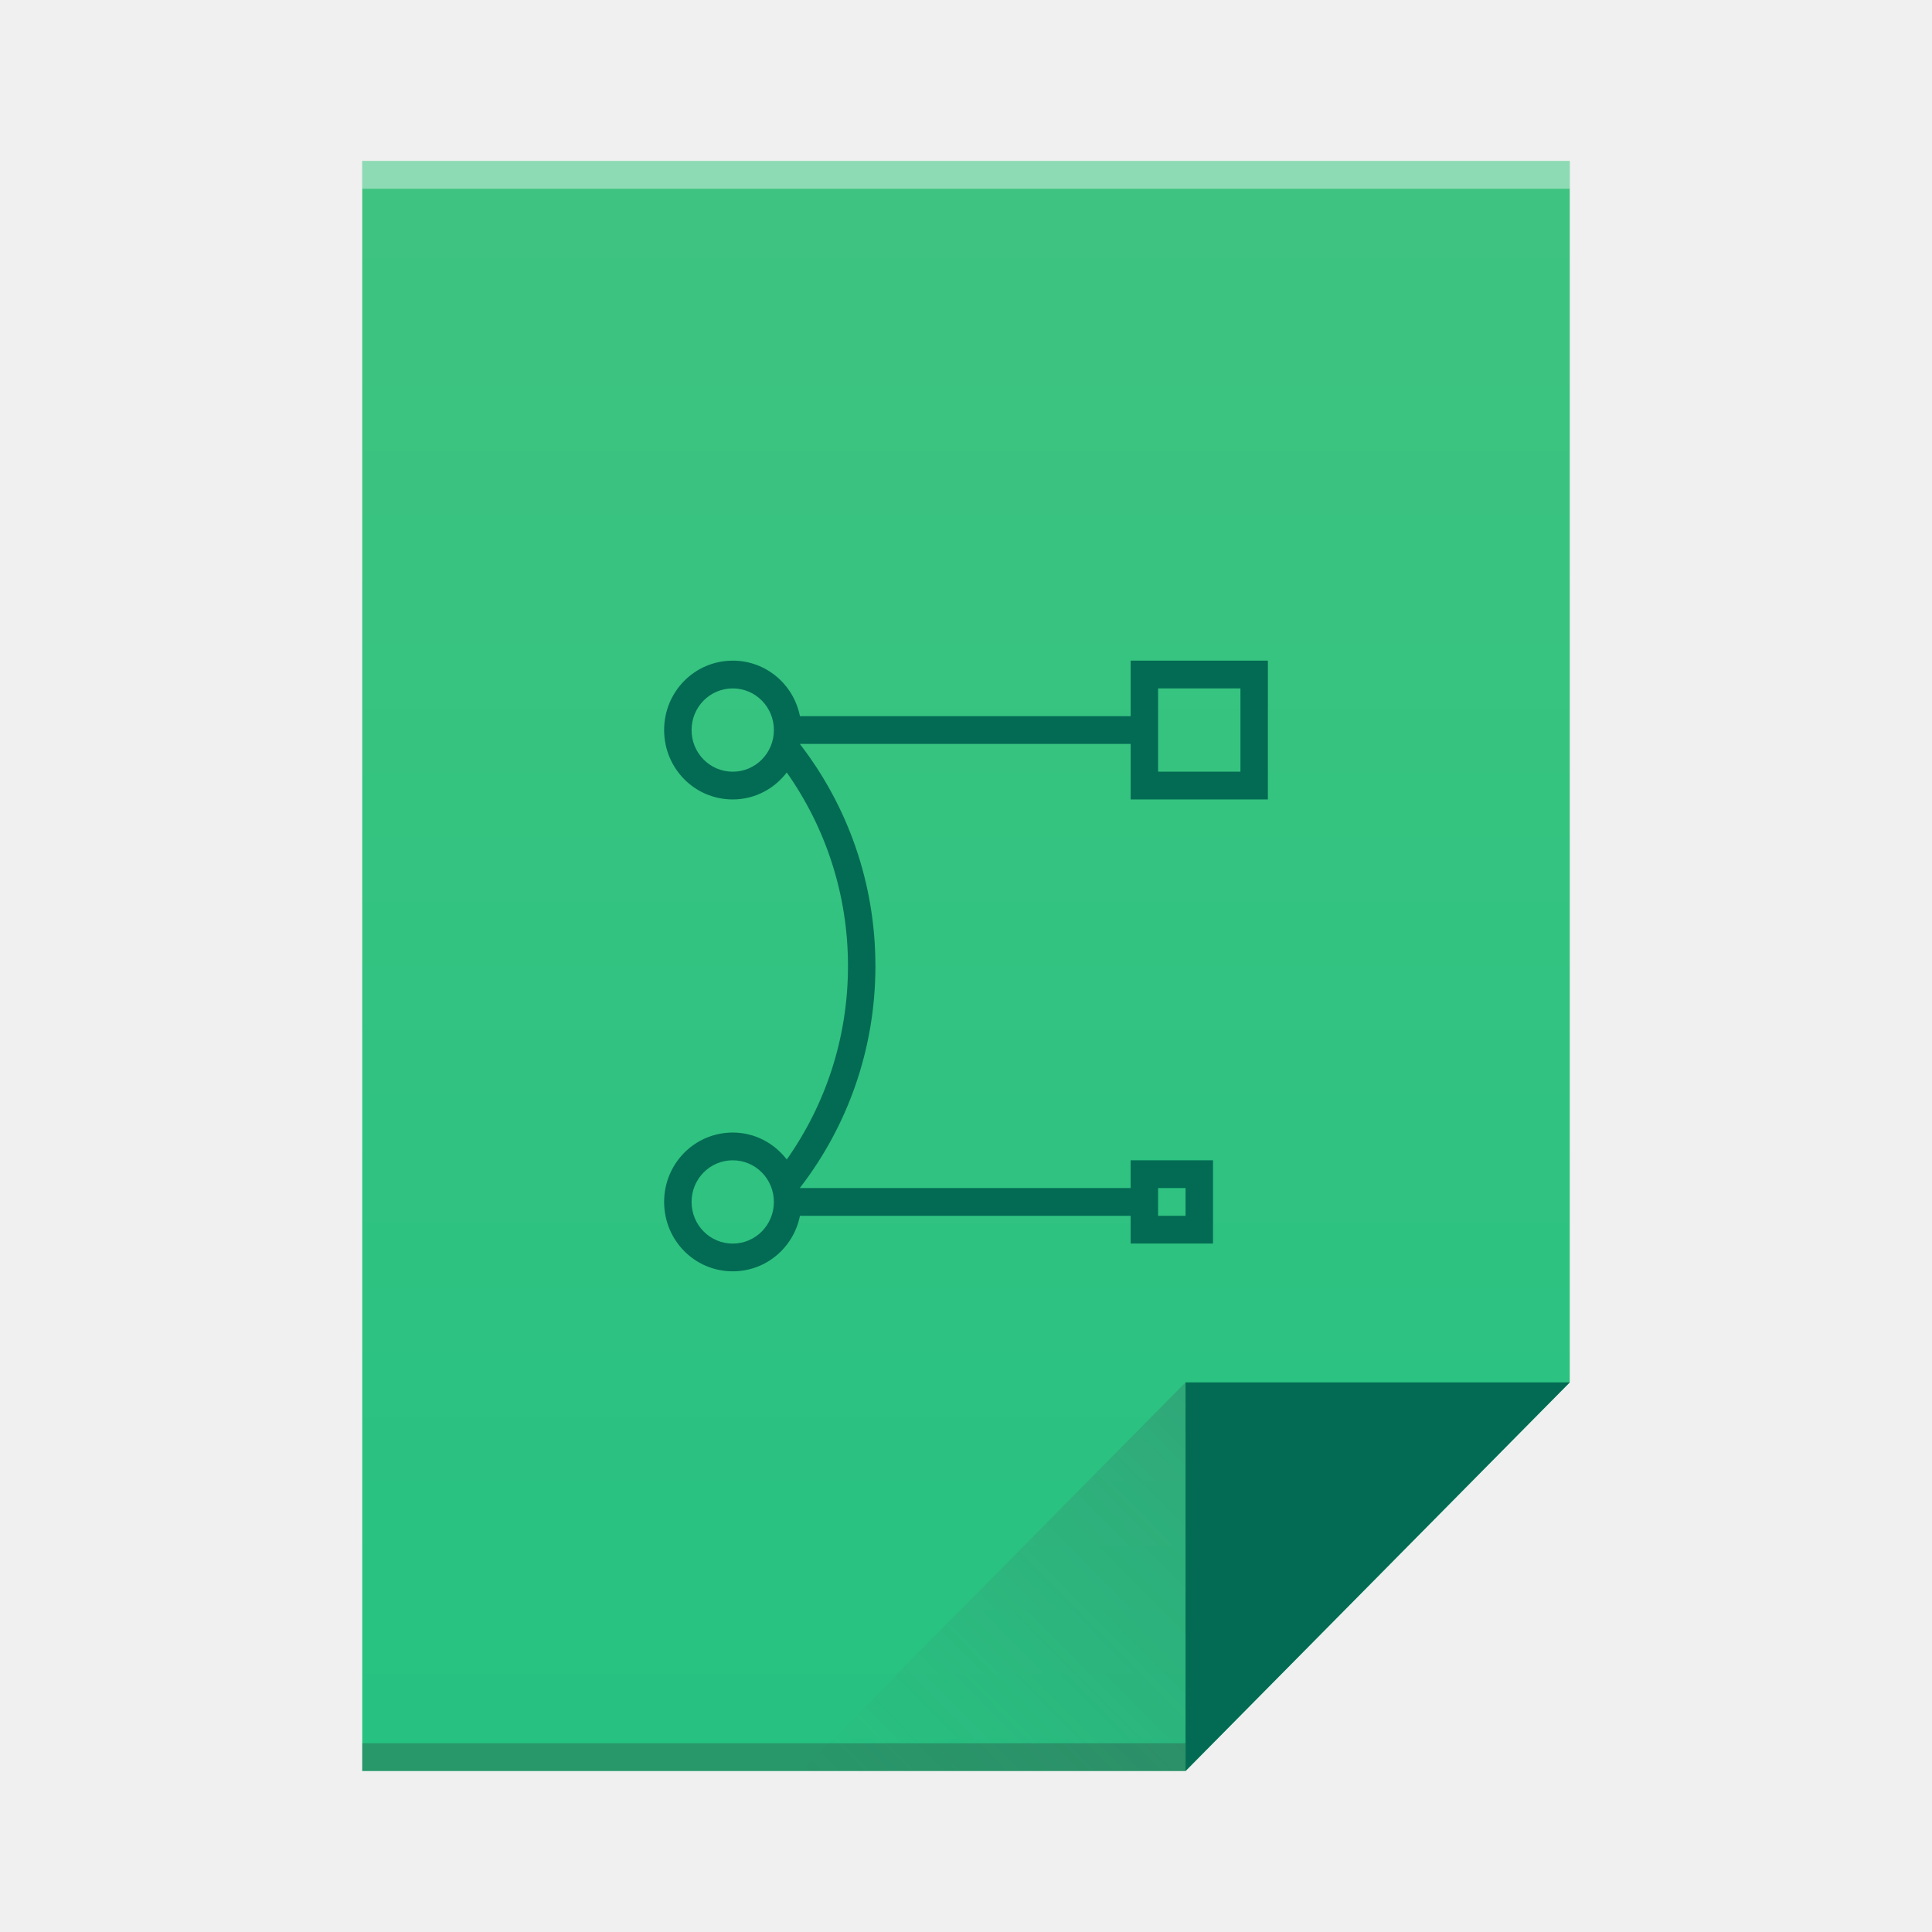
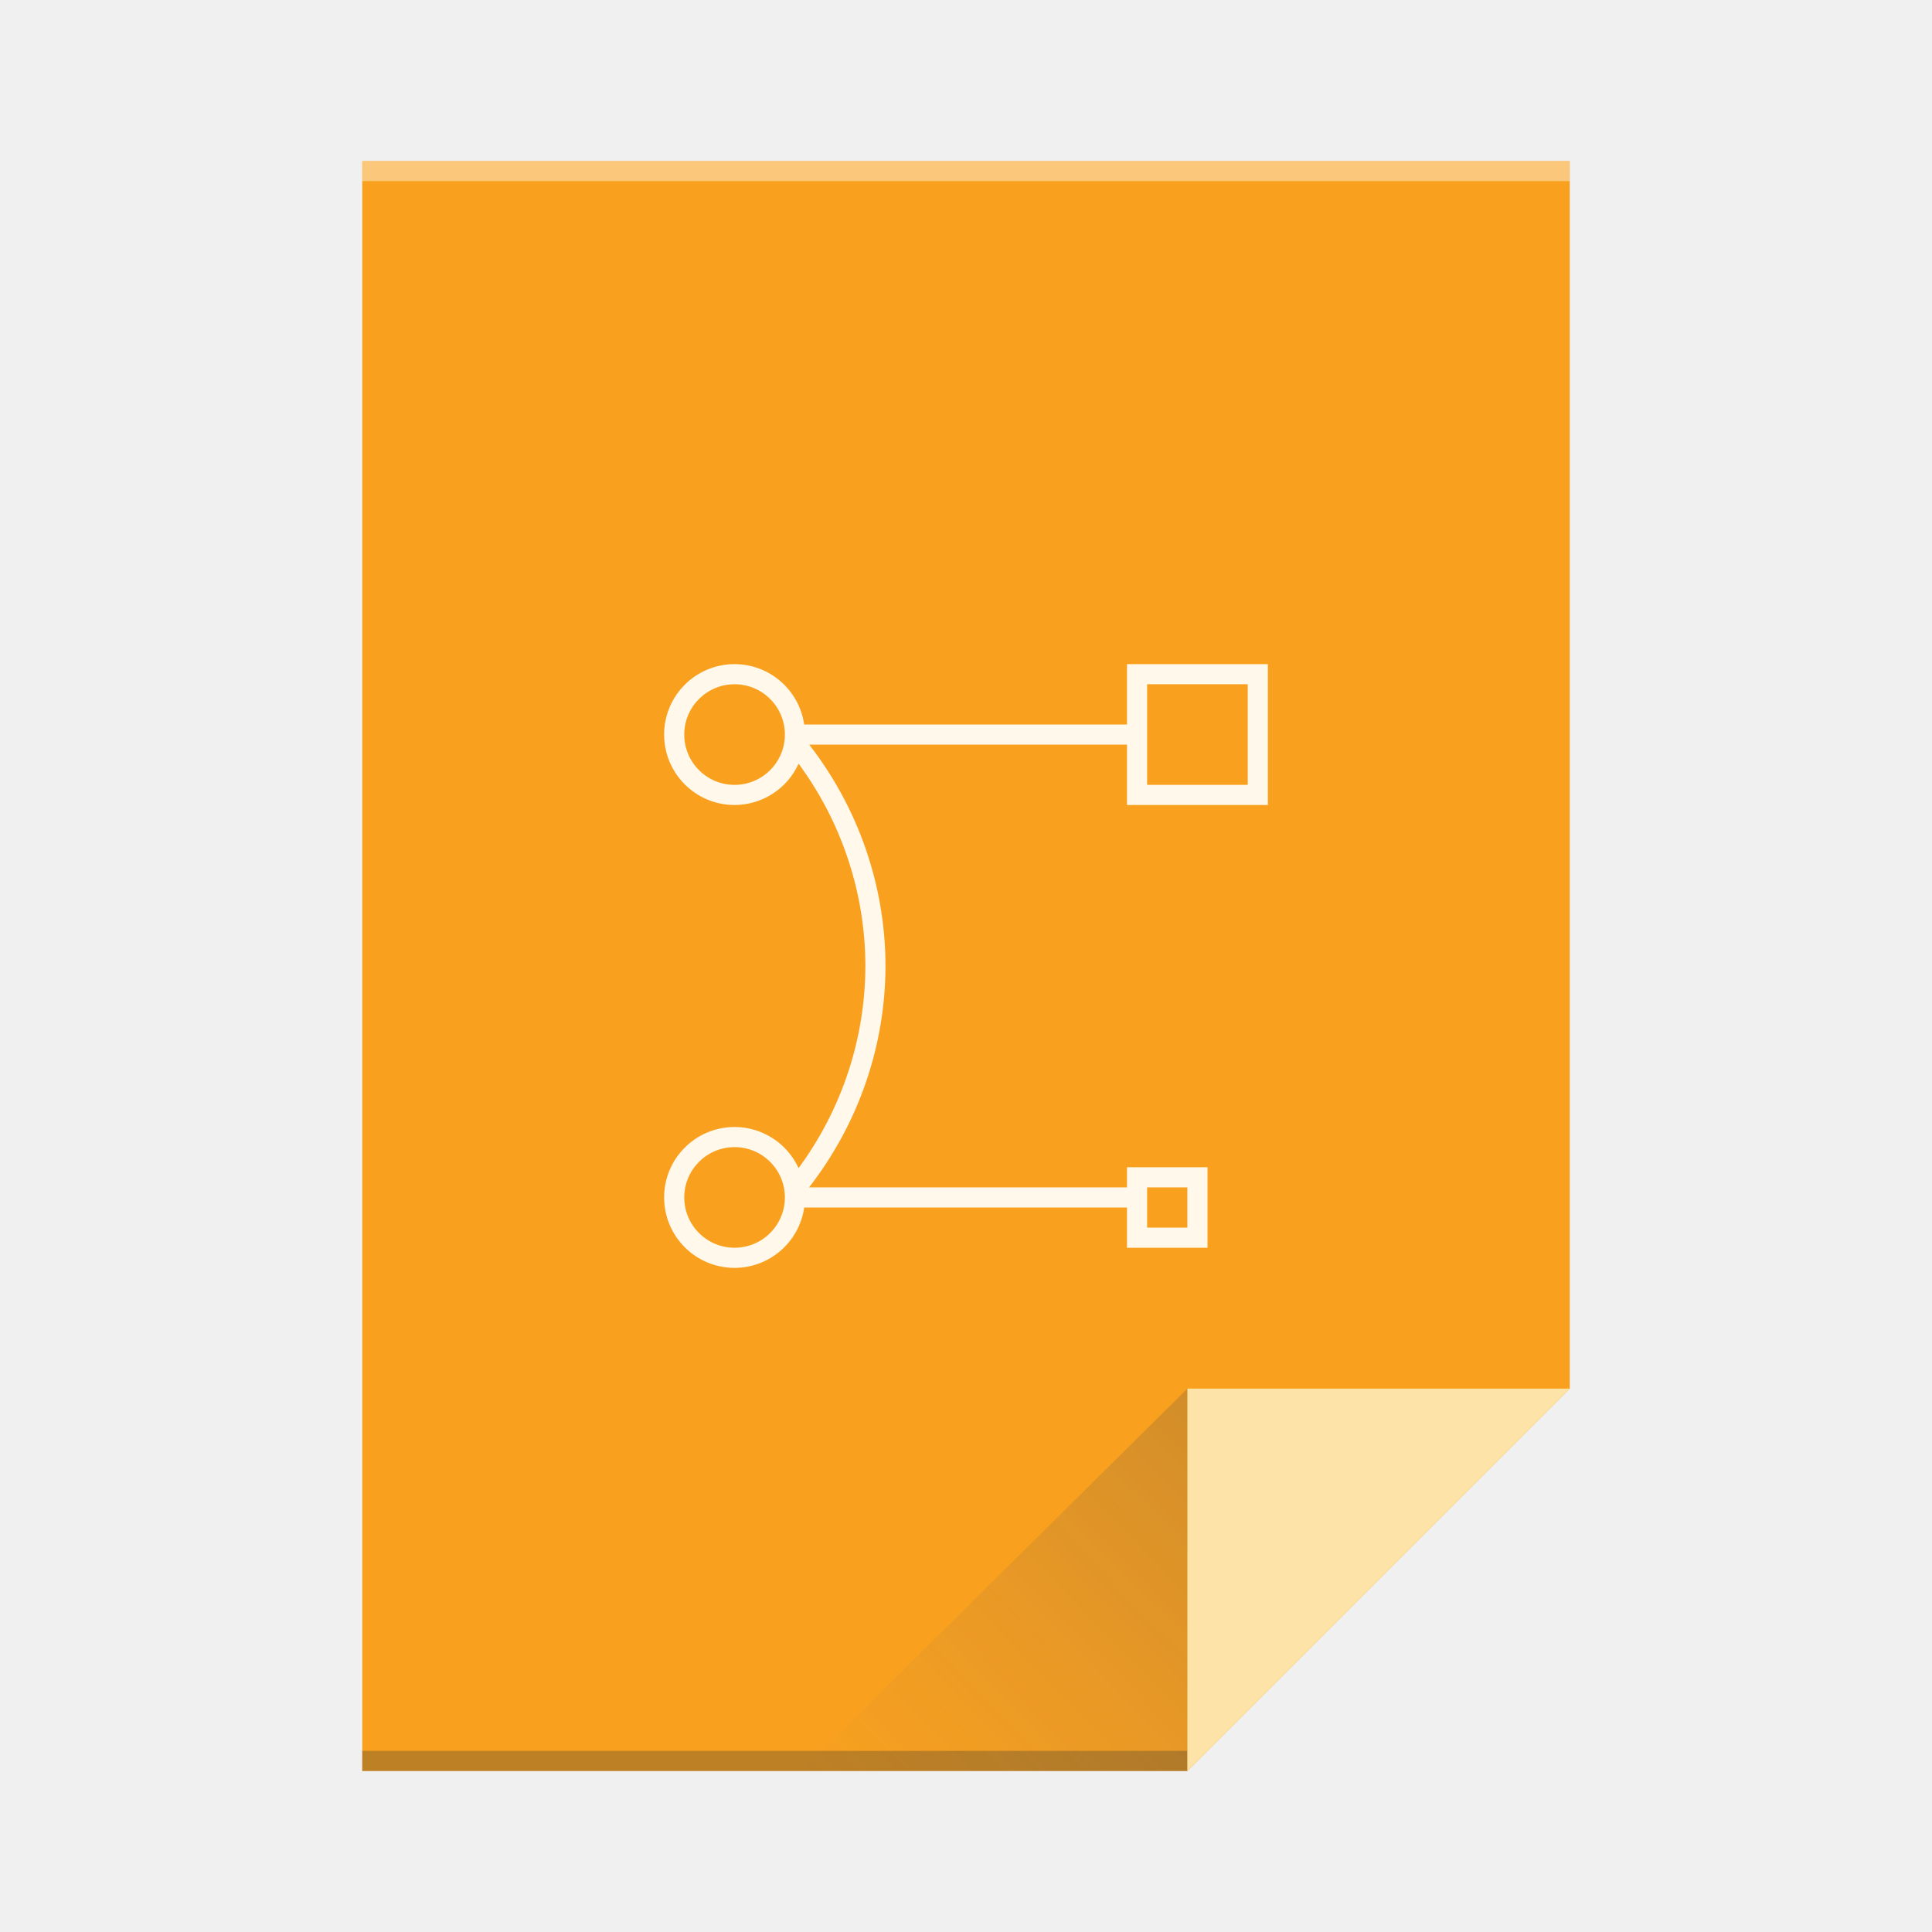
<svg xmlns="http://www.w3.org/2000/svg" height="96" width="96">
-   <linearGradient id="a" gradientTransform="matrix(1.363636 0 0 1.37931 4.363636 960.2243)" gradientUnits="userSpaceOnUse" x1="47" x2="47" y1="61" y2="47">
-     <stop offset="0" stop-color="#036b53" />
-     <stop offset="1" stop-color="#036b53" />
+   <linearGradient id="a" gradientTransform="matrix(.4999998 0 0 .4827584 -75.99999 940.9139)" gradientUnits="userSpaceOnUse" x1="44" x2="44" y1="1044.362" y2="964.362">
+     <stop offset="0" stop-color="#f39c12" />
+     <stop offset="1" stop-color="#f9a11f" />
  </linearGradient>
-   <linearGradient id="b" gradientTransform="matrix(1.363636 0 0 -1.37931 -14.72727 1067.811)" gradientUnits="userSpaceOnUse" x1="54" x2="40" y1="31" y2="17">
+   <linearGradient id="b" gradientUnits="userSpaceOnUse" x1="-392.571" x2="-392.571" y1="1468.926" y2="1448.926">
+     <stop offset="0" stop-color="#fddda3" />
+     <stop offset="1" stop-color="#fde3a7" />
+   </linearGradient>
+   <linearGradient id="c" gradientTransform="matrix(1.363636 0 0 -1.37931 -14.72727 1067.811)" gradientUnits="userSpaceOnUse" x1="54.067" x2="40" y1="30.775" y2="17">
    <stop offset="0" stop-color="#383e51" />
    <stop offset="1" stop-color="#655c6f" stop-opacity="0" />
  </linearGradient>
-   <linearGradient id="c" gradientTransform="matrix(1.363636 0 0 1.37931 4.363636 960.2243)" gradientUnits="userSpaceOnUse" x1="32" x2="32" y1="61" y2="3">
-     <stop offset="0" stop-color="#26c281" />
-     <stop offset="1" stop-color="#3fc380" />
-   </linearGradient>
  <g transform="translate(0 -956.3622)">
-     <path d="m18 964.362v80h40.909l19.091-19.31v-41.379-19.31h-19.091z" fill="url(#c)" />
-     <path d="m18 1042.983h40.909v1.379h-40.909z" fill="#2e3132" fill-opacity=".294" />
-     <path d="m18 964.362h60v1.379h-60z" fill="#fff" fill-opacity=".41" />
-     <path d="m78 1025.052-19.091 19.31v-19.31z" fill="url(#a)" fill-rule="evenodd" />
-     <path d="m39.818 1044.362 19.091-19.31v19.31z" fill="url(#b)" fill-rule="evenodd" opacity=".2" />
-     <path d="m36.409 989.19c-1.889 0-3.409 1.538-3.409 3.448 0 1.91 1.52 3.448 3.409 3.448 1.098 0 2.062-.528 2.685-1.339 1.91 2.708 3.042 6.021 3.042 9.615s-1.132 6.907-3.042 9.615c-.623-.811-1.586-1.339-2.685-1.339-1.889 0-3.409 1.538-3.409 3.448 0 1.91 1.52 3.448 3.409 3.448 1.655 0 3.026-1.181 3.34-2.759h16.433v1.379h4.091v-4.138h-4.091v1.379h-16.433c-.001 0 .001-.01 0-.01-0-.001 0 0 0 0 2.344-3.037 3.75-6.855 3.75-11.024 0-4.169-1.406-7.989-3.75-11.026.001-.003-.001-.006 0-.008l16.433 0v2.759h6.818v-6.897h-6.818v2.759h-16.433c-.314-1.578-1.685-2.759-3.34-2.759zm0 1.379c1.133 0 2.045.923 2.045 2.069 0 1.146-.912 2.069-2.045 2.069s-2.045-.923-2.045-2.069c0-1.146.912-2.069 2.045-2.069zm21.136 0h4.091v4.138h-4.091zm-21.136 23.448c1.133 0 2.045.923 2.045 2.069s-.912 2.069-2.045 2.069-2.045-.923-2.045-2.069.912-2.069 2.045-2.069zm21.136 1.379h1.364v1.379h-1.364z" fill="#036b53" />
+     <path d="m18 964.362v80h41l19-19v-41.69-19.31h-19.091z" fill="url(#a)" />
+     <path d="m18 1043.362h41v1h-41z" fill="#2e3132" fill-opacity=".294" />
+     <path d="m18 964.362h60v1h-60z" fill="#fff" fill-opacity=".41" />
+     <path d="m78 1025.362-19 19v-19z" fill="url(#b)" fill-rule="evenodd" />
+     <path d="m39.818 1044.362 19.182-19v19z" fill="url(#c)" fill-rule="evenodd" opacity=".2" />
+     <path d="m36.5 33a3.5 3.5 0 0 0 -3.5 3.5 3.5 3.5 0 0 0 3.5 3.5 3.5 3.5 0 0 0 3.182-2.053c2.144 2.912 3.314 6.431 3.318 10.053-.007 3.619-1.177 7.134-3.32 10.043a3.5 3.5 0 0 0 -3.18-2.043 3.5 3.5 0 0 0 -3.5 3.5 3.5 3.5 0 0 0 3.5 3.5 3.5 3.5 0 0 0 3.461-3h16.039v2h4v-4h-4v1h-15.799c2.44-3.14 3.791-7.002 3.799-11-.005-3.997-1.354-7.858-3.791-11h15.791v3h7v-7h-7v3h-16.041a3.5 3.5 0 0 0 -3.459-3zm0 1a2.5 2.5 0 0 1 2.5 2.5 2.5 2.5 0 0 1 -2.5 2.5 2.5 2.5 0 0 1 -2.5-2.5 2.5 2.5 0 0 1 2.5-2.5zm20.5 0h5v5h-5zm-20.5 23a2.5 2.5 0 0 1 2.5 2.5 2.5 2.5 0 0 1 -2.5 2.5 2.5 2.5 0 0 1 -2.5-2.5 2.5 2.5 0 0 1 2.5-2.5zm20.5 2h2v2h-2z" fill="#fff8eb" transform="translate(0 956.3622)" />
  </g>
</svg>
